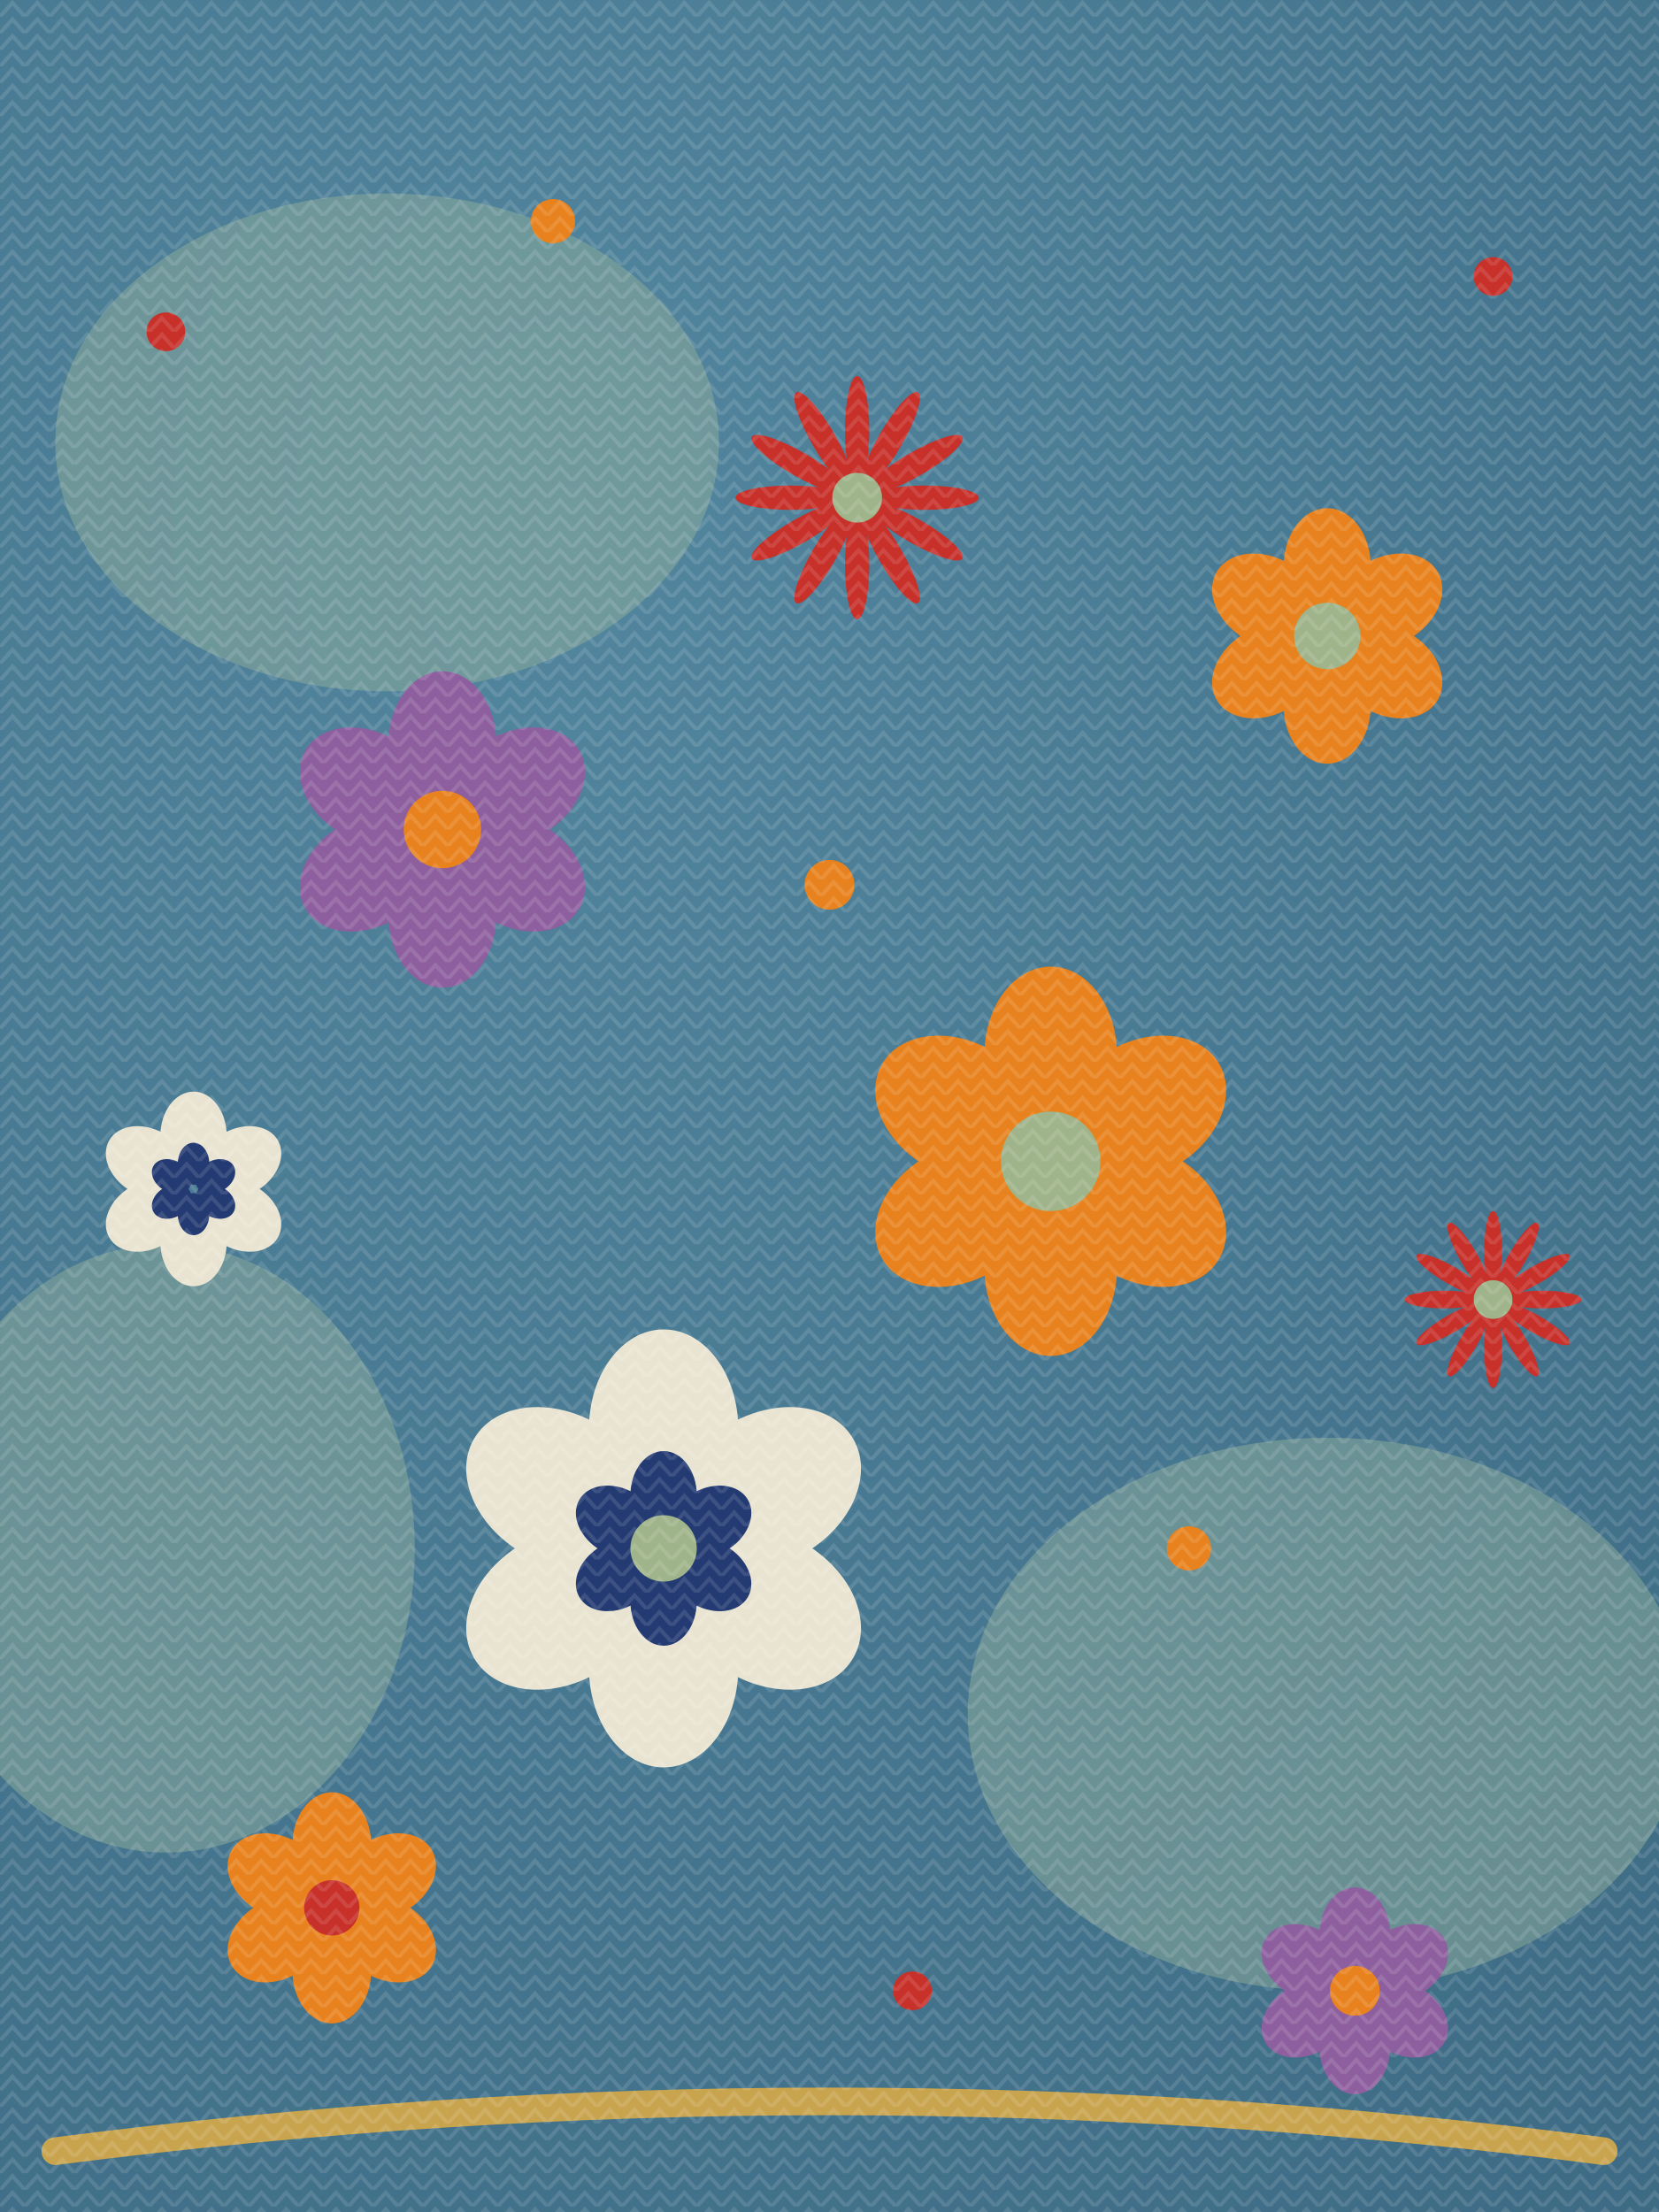
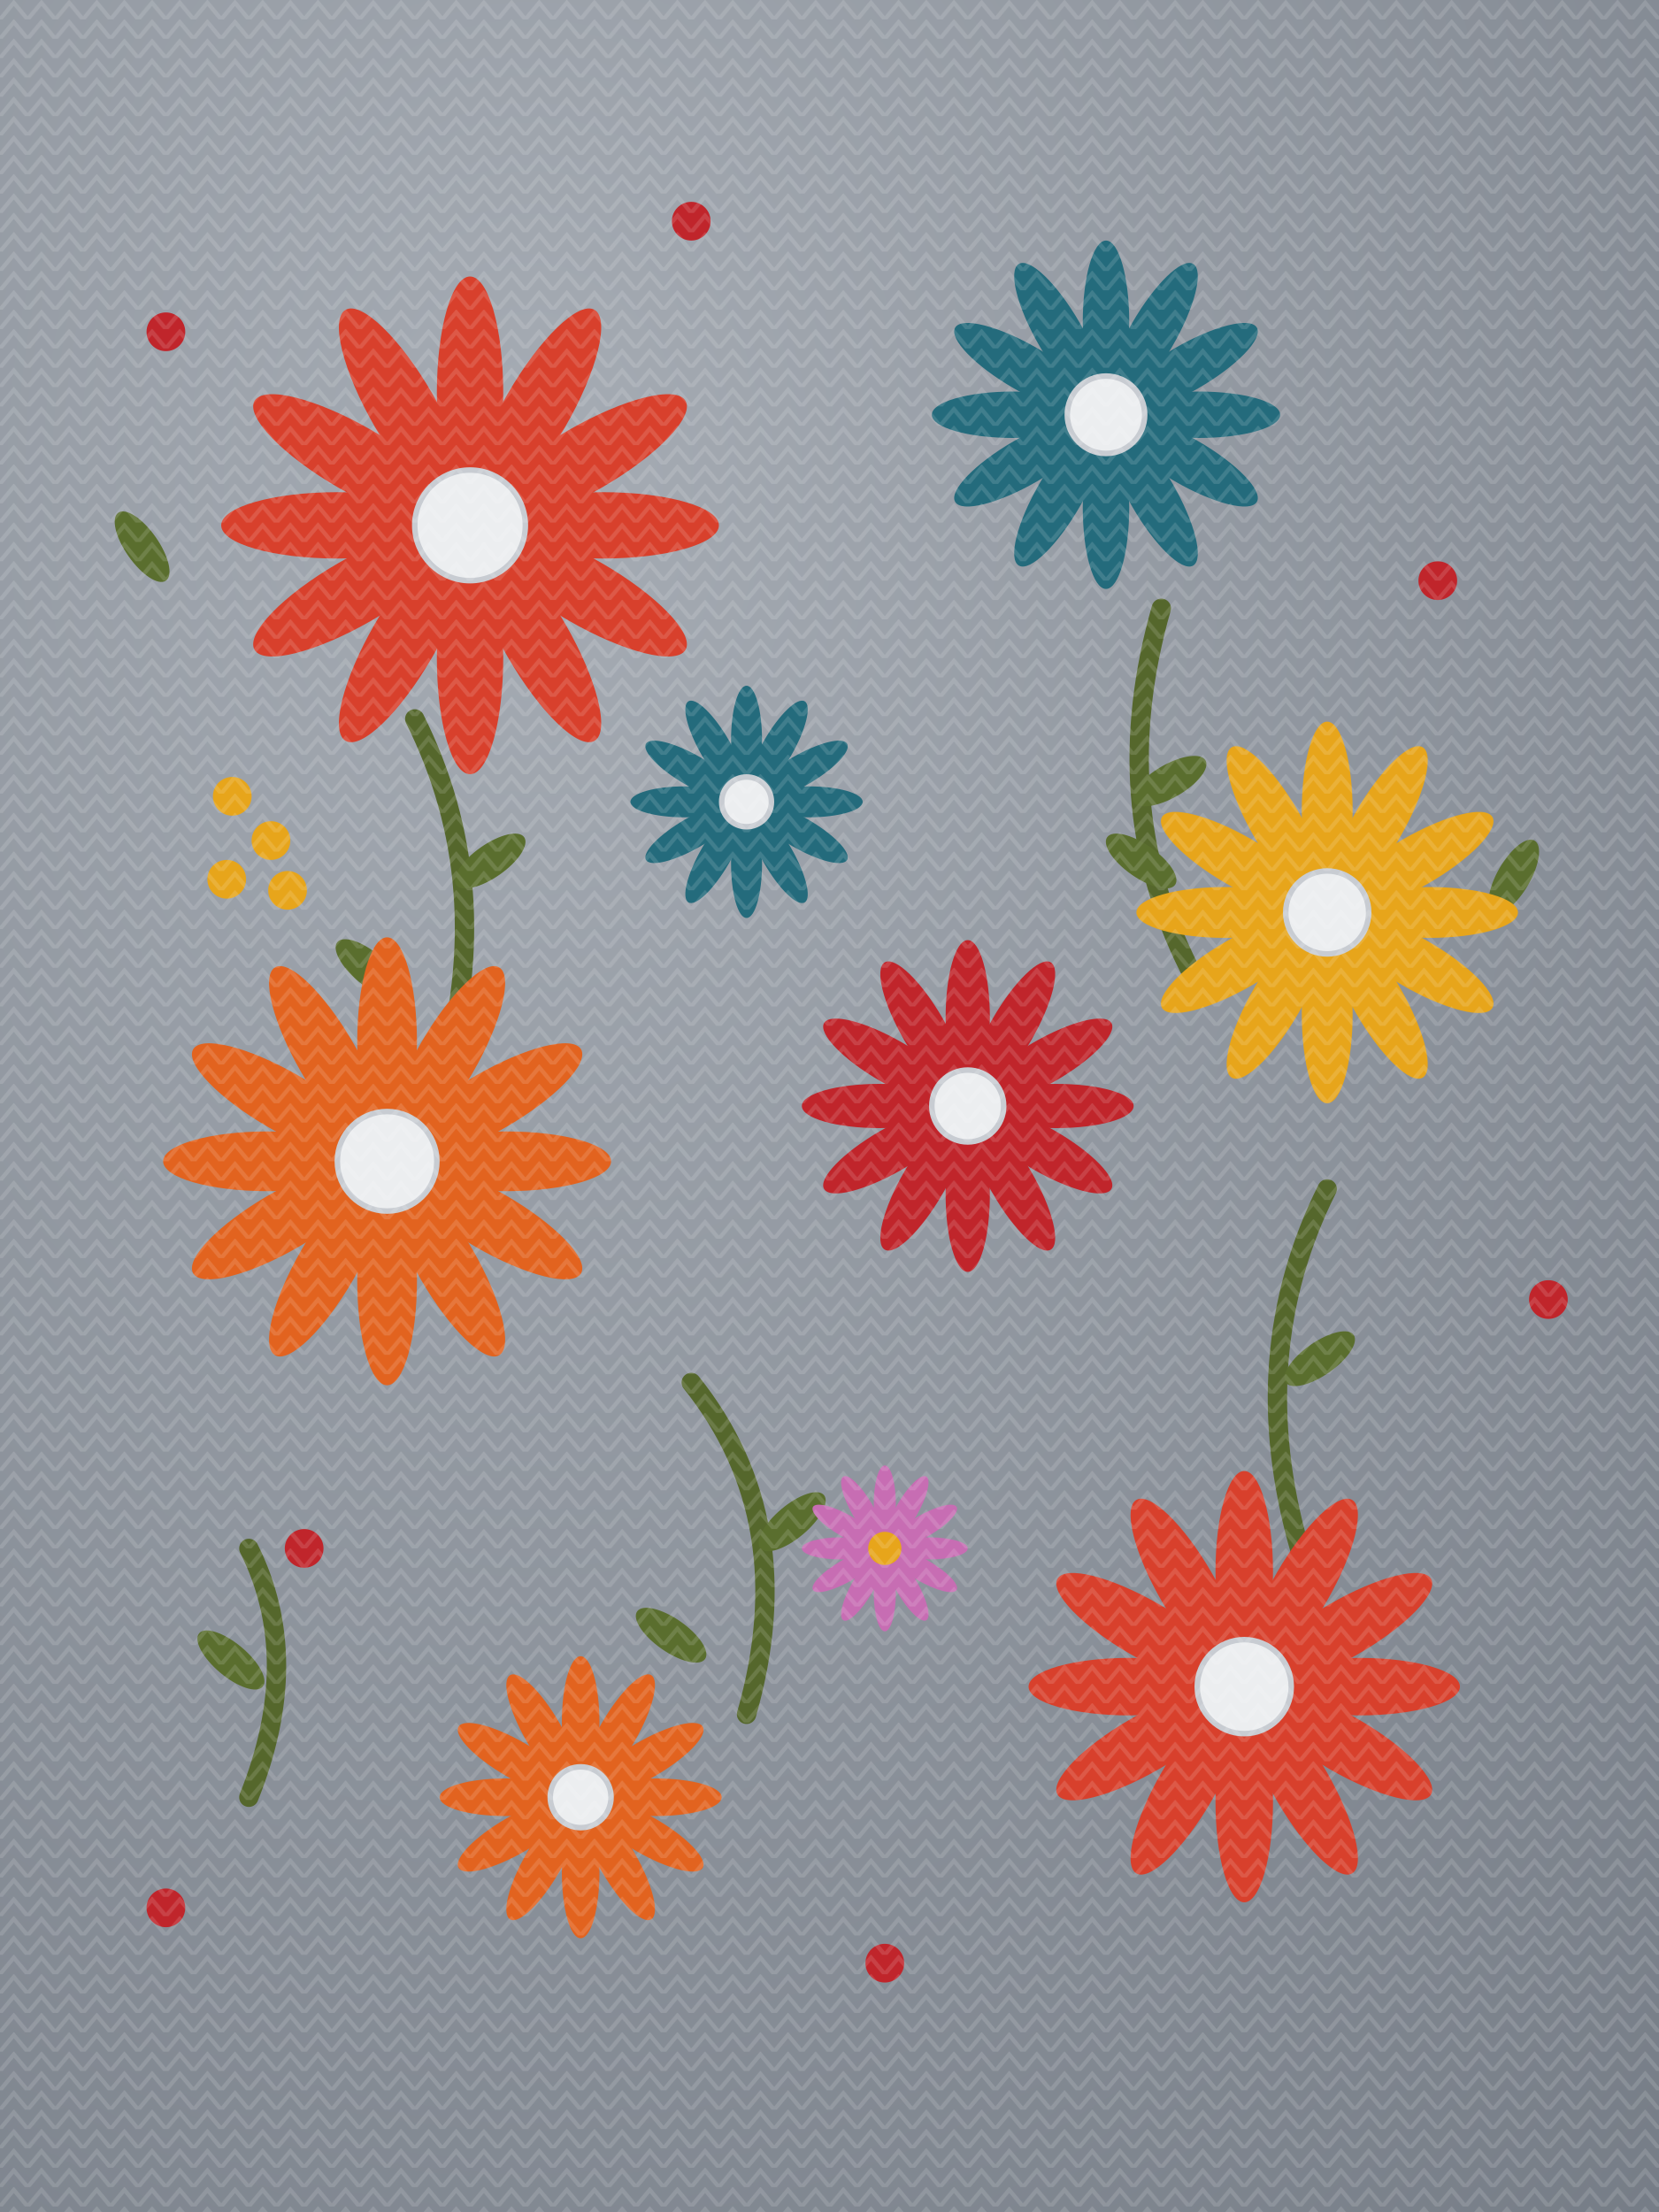
<svg xmlns="http://www.w3.org/2000/svg" viewBox="0 0 600 800">
  <defs>
-     <radialGradient id="bg" cx="34%" cy="24%" r="120%">
-       <stop offset="0" stop-color="#52869e" />
-       <stop offset="1" stop-color="#39657f" />
+     <radialGradient id="bg" cx="32%" cy="22%" r="120%">
+       <stop offset="0" stop-color="#a6acb4" />
+       <stop offset="1" stop-color="#6e757f" />
    </radialGradient>
-     <pattern id="k" width="9" height="6" patternUnits="userSpaceOnUse">
-       <path d="M0 6 L4.5 1 L9 6" fill="none" stroke="rgba(255,255,255,.12)" stroke-width="1.4" />
+     <pattern id="k" width="10" height="7" patternUnits="userSpaceOnUse">
+       <path d="M0 7 L5 1 L10 7" fill="none" stroke="rgba(255,255,255,.13)" stroke-width="1.5" />
    </pattern>
-     <g id="r6">
-       <ellipse cx="0" cy="-24" rx="15" ry="20" />
-       <ellipse cx="0" cy="-24" rx="15" ry="20" transform="rotate(60)" />
-       <ellipse cx="0" cy="-24" rx="15" ry="20" transform="rotate(120)" />
-       <ellipse cx="0" cy="-24" rx="15" ry="20" transform="rotate(180)" />
-       <ellipse cx="0" cy="-24" rx="15" ry="20" transform="rotate(240)" />
-       <ellipse cx="0" cy="-24" rx="15" ry="20" transform="rotate(300)" />
+     <g id="d12">
+       <ellipse cx="0" cy="-32" rx="8" ry="28" />
+       <ellipse cx="0" cy="-32" rx="8" ry="28" transform="rotate(30)" />
+       <ellipse cx="0" cy="-32" rx="8" ry="28" transform="rotate(60)" />
+       <ellipse cx="0" cy="-32" rx="8" ry="28" transform="rotate(90)" />
+       <ellipse cx="0" cy="-32" rx="8" ry="28" transform="rotate(120)" />
+       <ellipse cx="0" cy="-32" rx="8" ry="28" transform="rotate(150)" />
+       <ellipse cx="0" cy="-32" rx="8" ry="28" transform="rotate(180)" />
+       <ellipse cx="0" cy="-32" rx="8" ry="28" transform="rotate(210)" />
+       <ellipse cx="0" cy="-32" rx="8" ry="28" transform="rotate(240)" />
+       <ellipse cx="0" cy="-32" rx="8" ry="28" transform="rotate(270)" />
+       <ellipse cx="0" cy="-32" rx="8" ry="28" transform="rotate(300)" />
+       <ellipse cx="0" cy="-32" rx="8" ry="28" transform="rotate(330)" />
    </g>
-     <g id="burst">
-       <ellipse cx="0" cy="-22" rx="4" ry="18" />
-       <ellipse cx="0" cy="-22" rx="4" ry="18" transform="rotate(30)" />
-       <ellipse cx="0" cy="-22" rx="4" ry="18" transform="rotate(60)" />
-       <ellipse cx="0" cy="-22" rx="4" ry="18" transform="rotate(90)" />
-       <ellipse cx="0" cy="-22" rx="4" ry="18" transform="rotate(120)" />
-       <ellipse cx="0" cy="-22" rx="4" ry="18" transform="rotate(150)" />
-       <ellipse cx="0" cy="-22" rx="4" ry="18" transform="rotate(180)" />
-       <ellipse cx="0" cy="-22" rx="4" ry="18" transform="rotate(210)" />
-       <ellipse cx="0" cy="-22" rx="4" ry="18" transform="rotate(240)" />
-       <ellipse cx="0" cy="-22" rx="4" ry="18" transform="rotate(270)" />
-       <ellipse cx="0" cy="-22" rx="4" ry="18" transform="rotate(300)" />
-       <ellipse cx="0" cy="-22" rx="4" ry="18" transform="rotate(330)" />
+     <g id="leaf">
+       <ellipse cx="0" cy="-15" rx="6" ry="15" />
    </g>
  </defs>
  <rect width="600" height="800" fill="url(#bg)" />
-   <g fill="#8fae9b" opacity=".5">
-     <ellipse cx="140" cy="160" rx="120" ry="90" />
-     <ellipse cx="480" cy="620" rx="130" ry="100" />
-     <ellipse cx="60" cy="560" rx="90" ry="110" />
+   <g stroke="#55672c" stroke-width="7" fill="none" stroke-linecap="round">
+     <path d="M150 260 q30 60 10 130" />
+     <path d="M420 220 q-20 70 10 130" />
+     <path d="M250 500 q40 50 20 120" />
+     <path d="M480 430 q-30 60 -10 130" />
+     <path d="M90 560 q20 40 0 90" />
  </g>
-   <g fill="#e8821e">
-     <use href="#r6" transform="translate(380,420) scale(1.6)" />
+   <g fill="#5a6e2e">
+     <use href="#leaf" transform="translate(165,320) rotate(55)" />
+     <use href="#leaf" transform="translate(145,360) rotate(-50)" />
+     <use href="#leaf" transform="translate(410,290) rotate(60)" />
+     <use href="#leaf" transform="translate(425,320) rotate(-55)" />
+     <use href="#leaf" transform="translate(275,560) rotate(50)" />
+     <use href="#leaf" transform="translate(255,600) rotate(-55)" />
+     <use href="#leaf" transform="translate(465,500) rotate(55)" />
+     <use href="#leaf" transform="translate(95,610) rotate(-50)" />
+     <use href="#leaf" transform="translate(540,330) rotate(30)" />
+     <use href="#leaf" transform="translate(60,210) rotate(-35)" />
  </g>
-   <circle cx="380" cy="420" r="18" fill="#9fb48a" />
-   <g fill="#e9e4d2">
-     <use href="#r6" transform="translate(240,560) scale(1.8)" />
+   <g fill="#d8402c">
+     <use href="#d12" transform="translate(170,190) scale(1.5)" />
  </g>
-   <g fill="#233a72">
-     <use href="#r6" transform="translate(240,560) scale(.8)" />
+   <g fill="#246b7c">
+     <use href="#d12" transform="translate(400,150) scale(1.05)" />
  </g>
-   <circle cx="240" cy="560" r="12" fill="#9fb48a" />
-   <g fill="#8e5f9e">
-     <use href="#r6" transform="translate(160,300) scale(1.3)" />
+   <g fill="#e7a51b">
+     <use href="#d12" transform="translate(480,330) scale(1.15)" />
  </g>
-   <circle cx="160" cy="300" r="14" fill="#e8821e" />
-   <g fill="#e8821e">
-     <use href="#r6" transform="translate(480,230) scale(1.05)" />
+   <g fill="#e2631f">
+     <use href="#d12" transform="translate(140,420) scale(1.35)" />
  </g>
-   <circle cx="480" cy="230" r="12" fill="#9fb48a" />
-   <g fill="#c8302a">
-     <use href="#burst" transform="translate(310,180) scale(1.1)" />
+   <g fill="#c0252b">
+     <use href="#d12" transform="translate(350,400) scale(1)" />
  </g>
-   <circle cx="310" cy="180" r="9" fill="#9fb48a" />
-   <g fill="#8e5f9e">
-     <use href="#r6" transform="translate(490,720) scale(.85)" />
+   <g fill="#246b7c">
+     <use href="#d12" transform="translate(270,290) scale(.7)" />
  </g>
-   <circle cx="490" cy="720" r="9" fill="#e8821e" />
-   <g fill="#e8821e">
-     <use href="#r6" transform="translate(120,690) scale(.95)" />
+   <g fill="#d8402c">
+     <use href="#d12" transform="translate(450,610) scale(1.3)" />
  </g>
-   <circle cx="120" cy="690" r="10" fill="#c8302a" />
-   <g fill="#e9e4d2">
-     <use href="#r6" transform="translate(70,430) scale(.8)" />
+   <g fill="#e2631f">
+     <use href="#d12" transform="translate(210,650) scale(.85)" />
  </g>
-   <g fill="#233a72">
-     <use href="#r6" transform="translate(70,430) scale(.38)" />
+   <g fill="#c76db3">
+     <use href="#d12" transform="translate(320,560) scale(.5)" />
  </g>
-   <g fill="#c8302a">
-     <use href="#burst" transform="translate(540,470) scale(.8)" />
+   <g fill="#eceef0" stroke="#c8ccd2" stroke-width="2">
+     <circle cx="170" cy="190" r="20" />
+     <circle cx="400" cy="150" r="14" />
+     <circle cx="480" cy="330" r="15" />
+     <circle cx="140" cy="420" r="18" />
+     <circle cx="350" cy="400" r="13" />
+     <circle cx="270" cy="290" r="9" />
+     <circle cx="450" cy="610" r="17" />
+     <circle cx="210" cy="650" r="11" />
  </g>
-   <circle cx="540" cy="470" r="7" fill="#9fb48a" />
-   <g fill="#e8821e">
-     <circle cx="300" cy="320" r="9" />
-     <circle cx="430" cy="560" r="8" />
-     <circle cx="200" cy="80" r="8" />
+   <circle cx="320" cy="560" r="6" fill="#e7a51b" />
+   <g fill="#e7a51b">
+     <circle cx="84" cy="288" r="7" />
+     <circle cx="98" cy="304" r="7" />
+     <circle cx="82" cy="318" r="7" />
+     <circle cx="104" cy="322" r="7" />
  </g>
-   <g fill="#c8302a">
+   <g fill="#c0252b">
+     <circle cx="520" cy="210" r="7" />
+     <circle cx="320" cy="710" r="7" />
+     <circle cx="110" cy="560" r="7" />
+     <circle cx="560" cy="470" r="7" />
+     <circle cx="60" cy="690" r="7" />
+     <circle cx="250" cy="80" r="7" />
    <circle cx="60" cy="120" r="7" />
-     <circle cx="540" cy="100" r="7" />
-     <circle cx="330" cy="720" r="7" />
  </g>
-   <path d="M20 778 Q300 742 580 778" stroke="#c9a44e" stroke-width="10" fill="none" stroke-linecap="round" />
  <rect width="600" height="800" fill="url(#k)" />
</svg>
